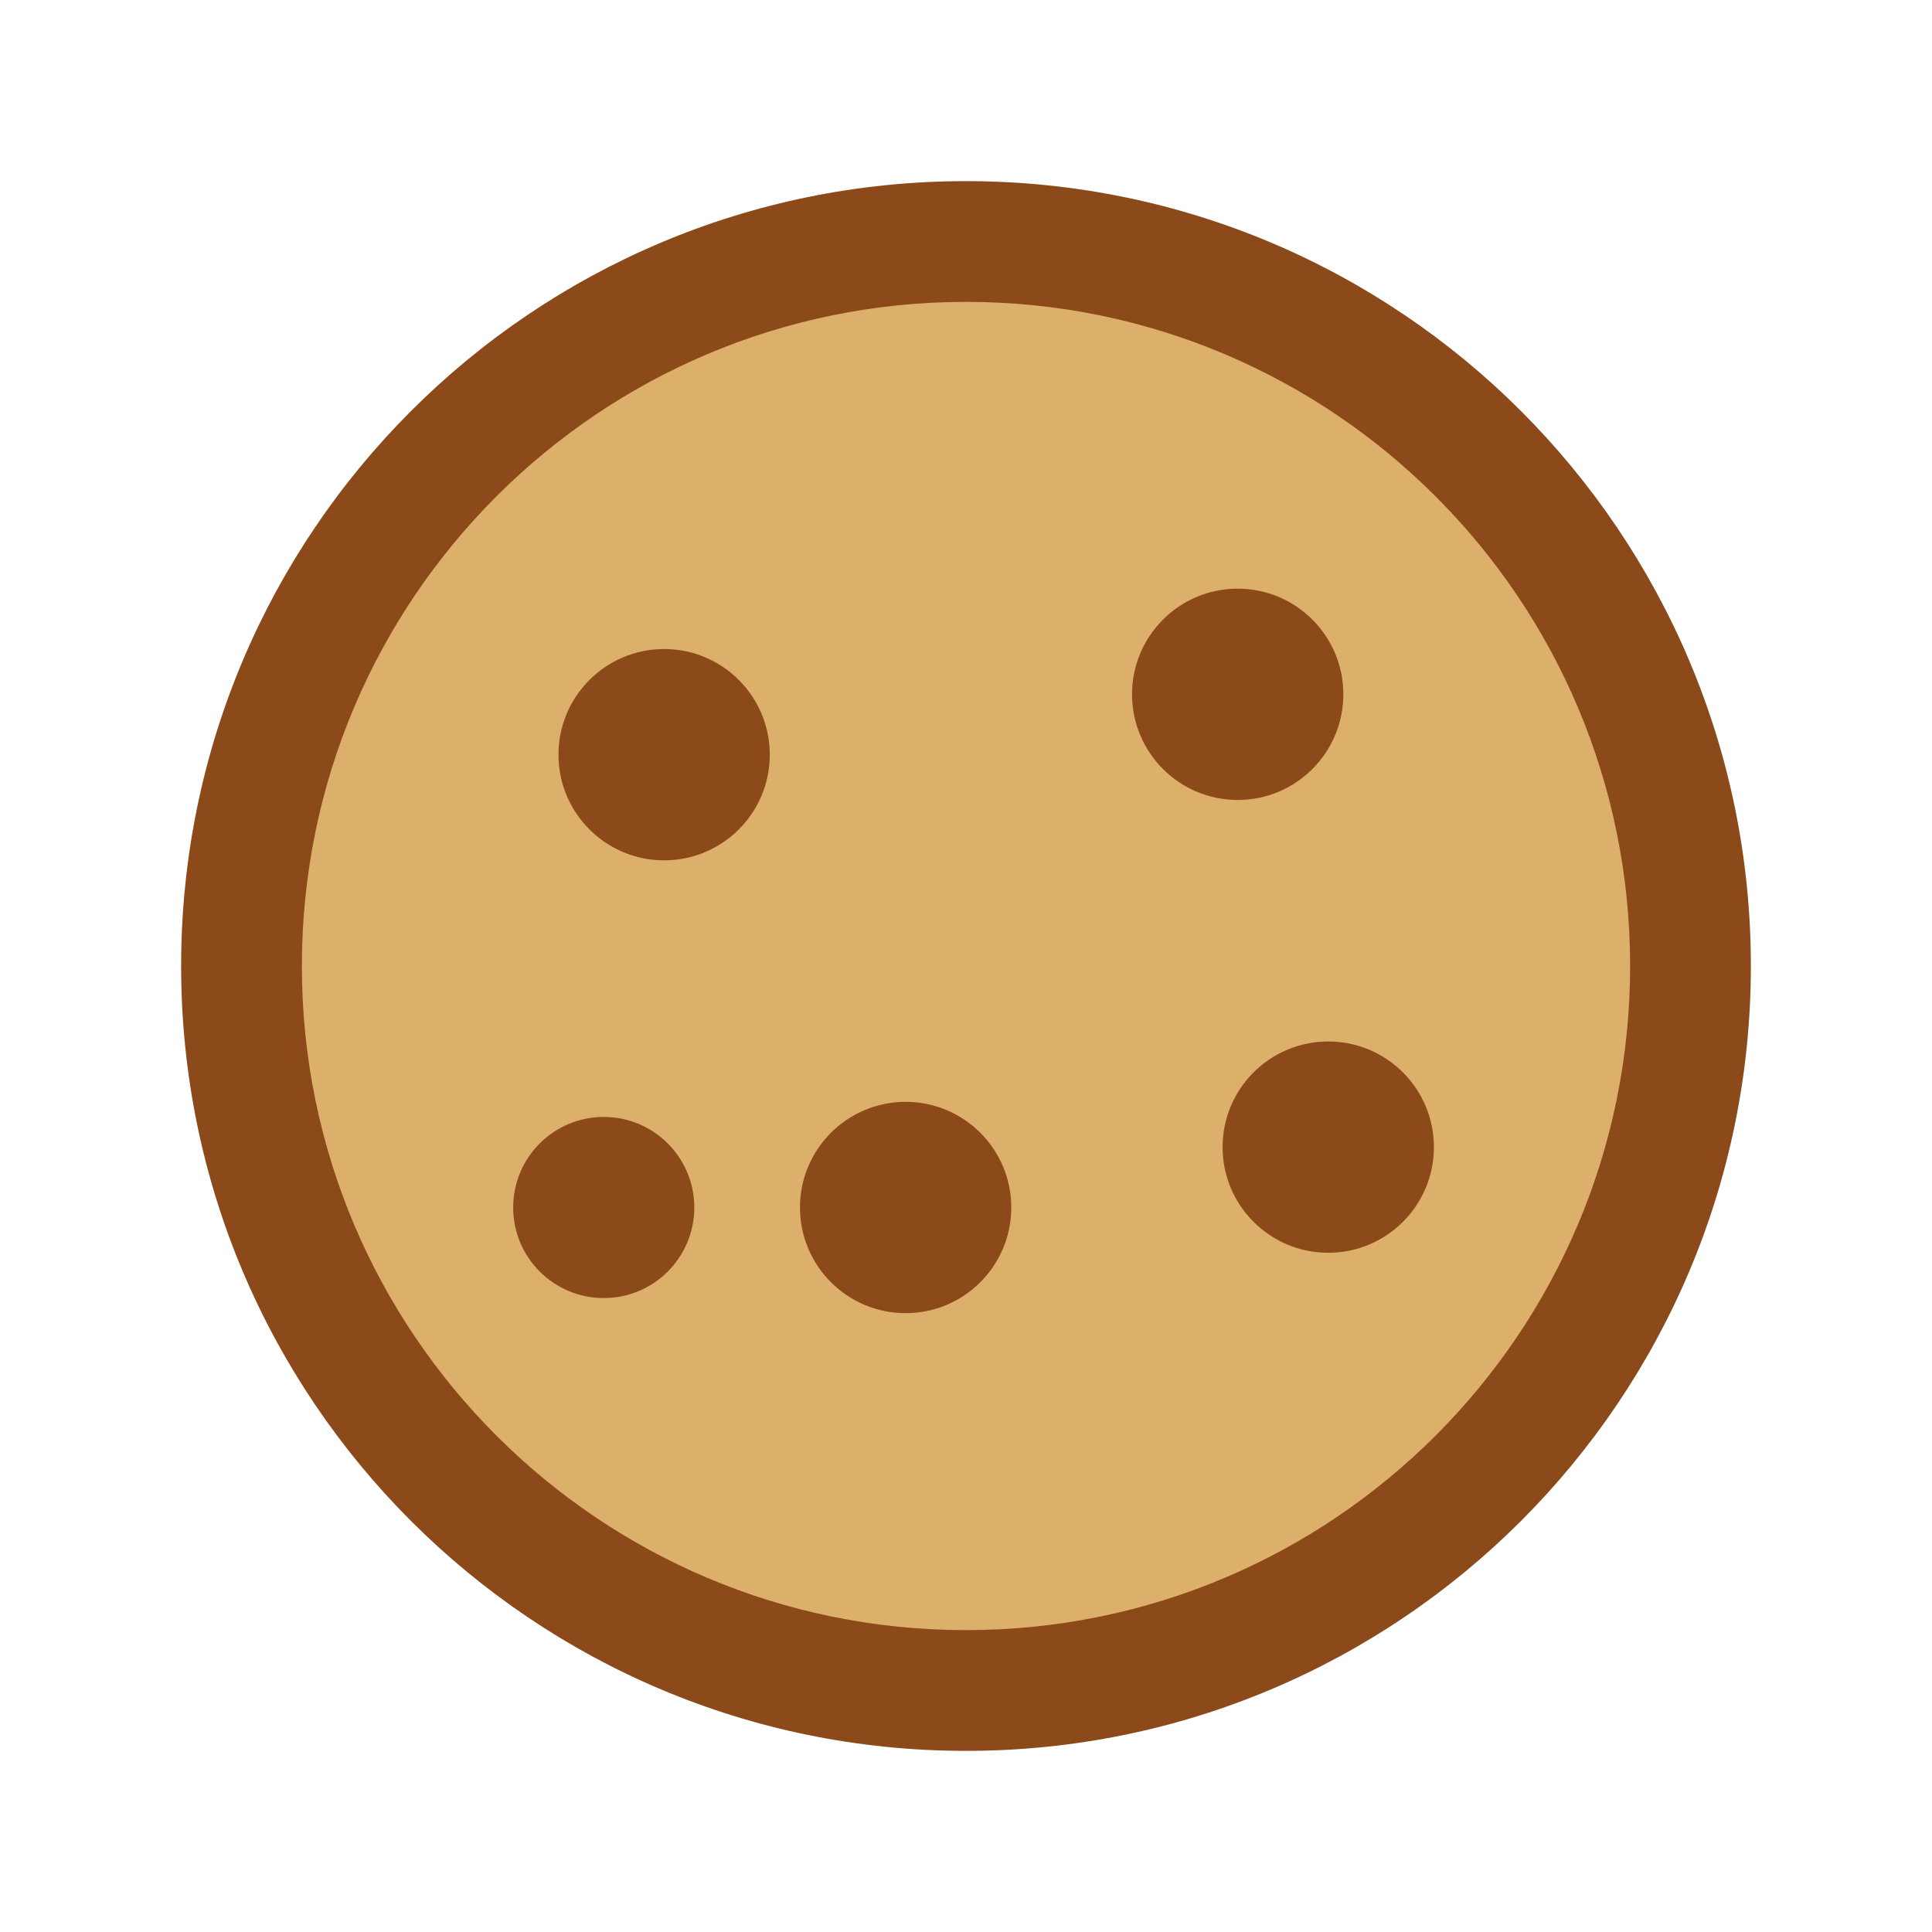
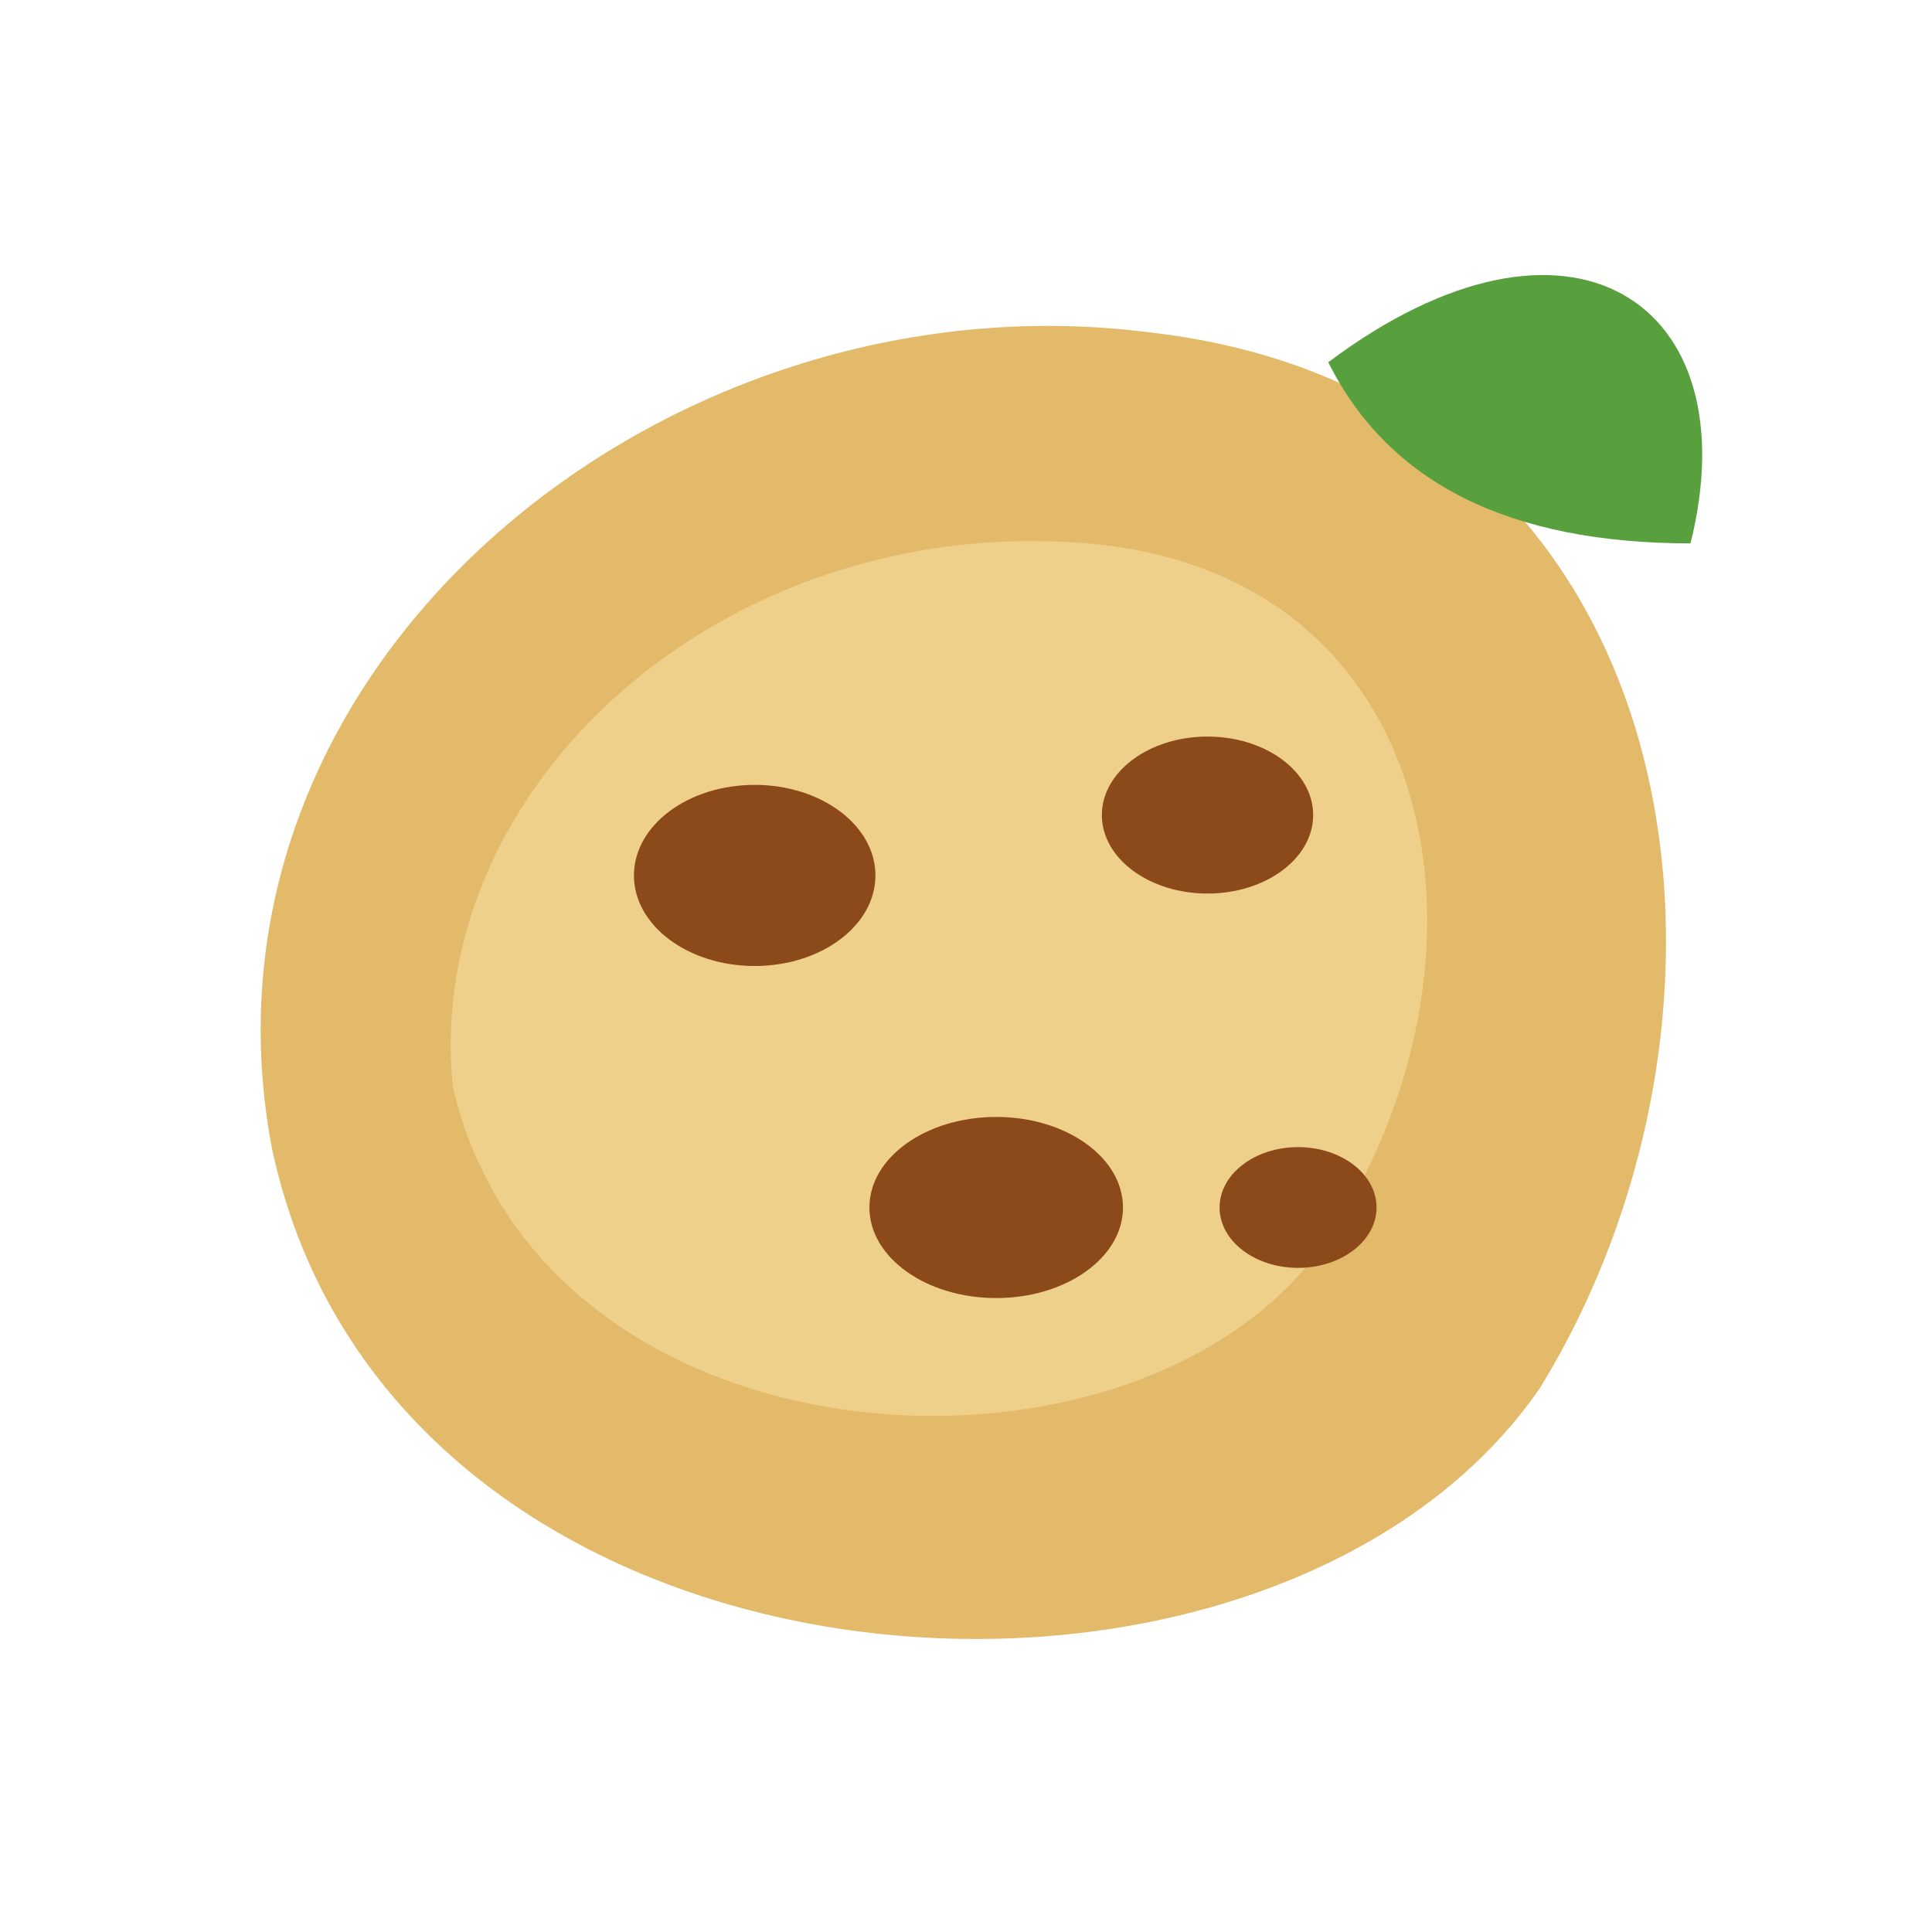
<svg xmlns="http://www.w3.org/2000/svg" viewBox="0 0 64 64" role="img" aria-label="flatbread">
-   <circle cx="32" cy="32" r="26" fill="#8c4a1a" />
-   <circle cx="32" cy="32" r="22" fill="#dcb06a" />
-   <circle cx="22" cy="25" r="3.5" fill="#8c4a1a" />
-   <circle cx="41" cy="23" r="3.5" fill="#8c4a1a" />
-   <circle cx="30" cy="40" r="3.5" fill="#8c4a1a" />
-   <circle cx="44" cy="38" r="3.5" fill="#8c4a1a" />
-   <circle cx="20" cy="40" r="3" fill="#8c4a1a" />
+   <path d="M9 38C6 22 22 9 38 11C56 13 59 33 51 46C42 59 13 57 9 38Z" fill="#e3b96a" />
+   <path d="M15 36C14 26 24 17 36 18C48 19 50 32 44 41C38 50 18 49 15 36Z" fill="#efd08a" />
+   <ellipse cx="25" cy="29" rx="4" ry="3" fill="#8c4a1a" />
+   <ellipse cx="40" cy="27" rx="3.5" ry="2.6" fill="#8c4a1a" />
+   <ellipse cx="33" cy="40" rx="4.2" ry="3" fill="#8c4a1a" />
+   <ellipse cx="43" cy="40" rx="2.6" ry="2" fill="#8c4a1a" />
+   <path d="M44 12C52 6 58 10 56 18C50 18 46 16 44 12Z" fill="#58a03e" />
</svg>
